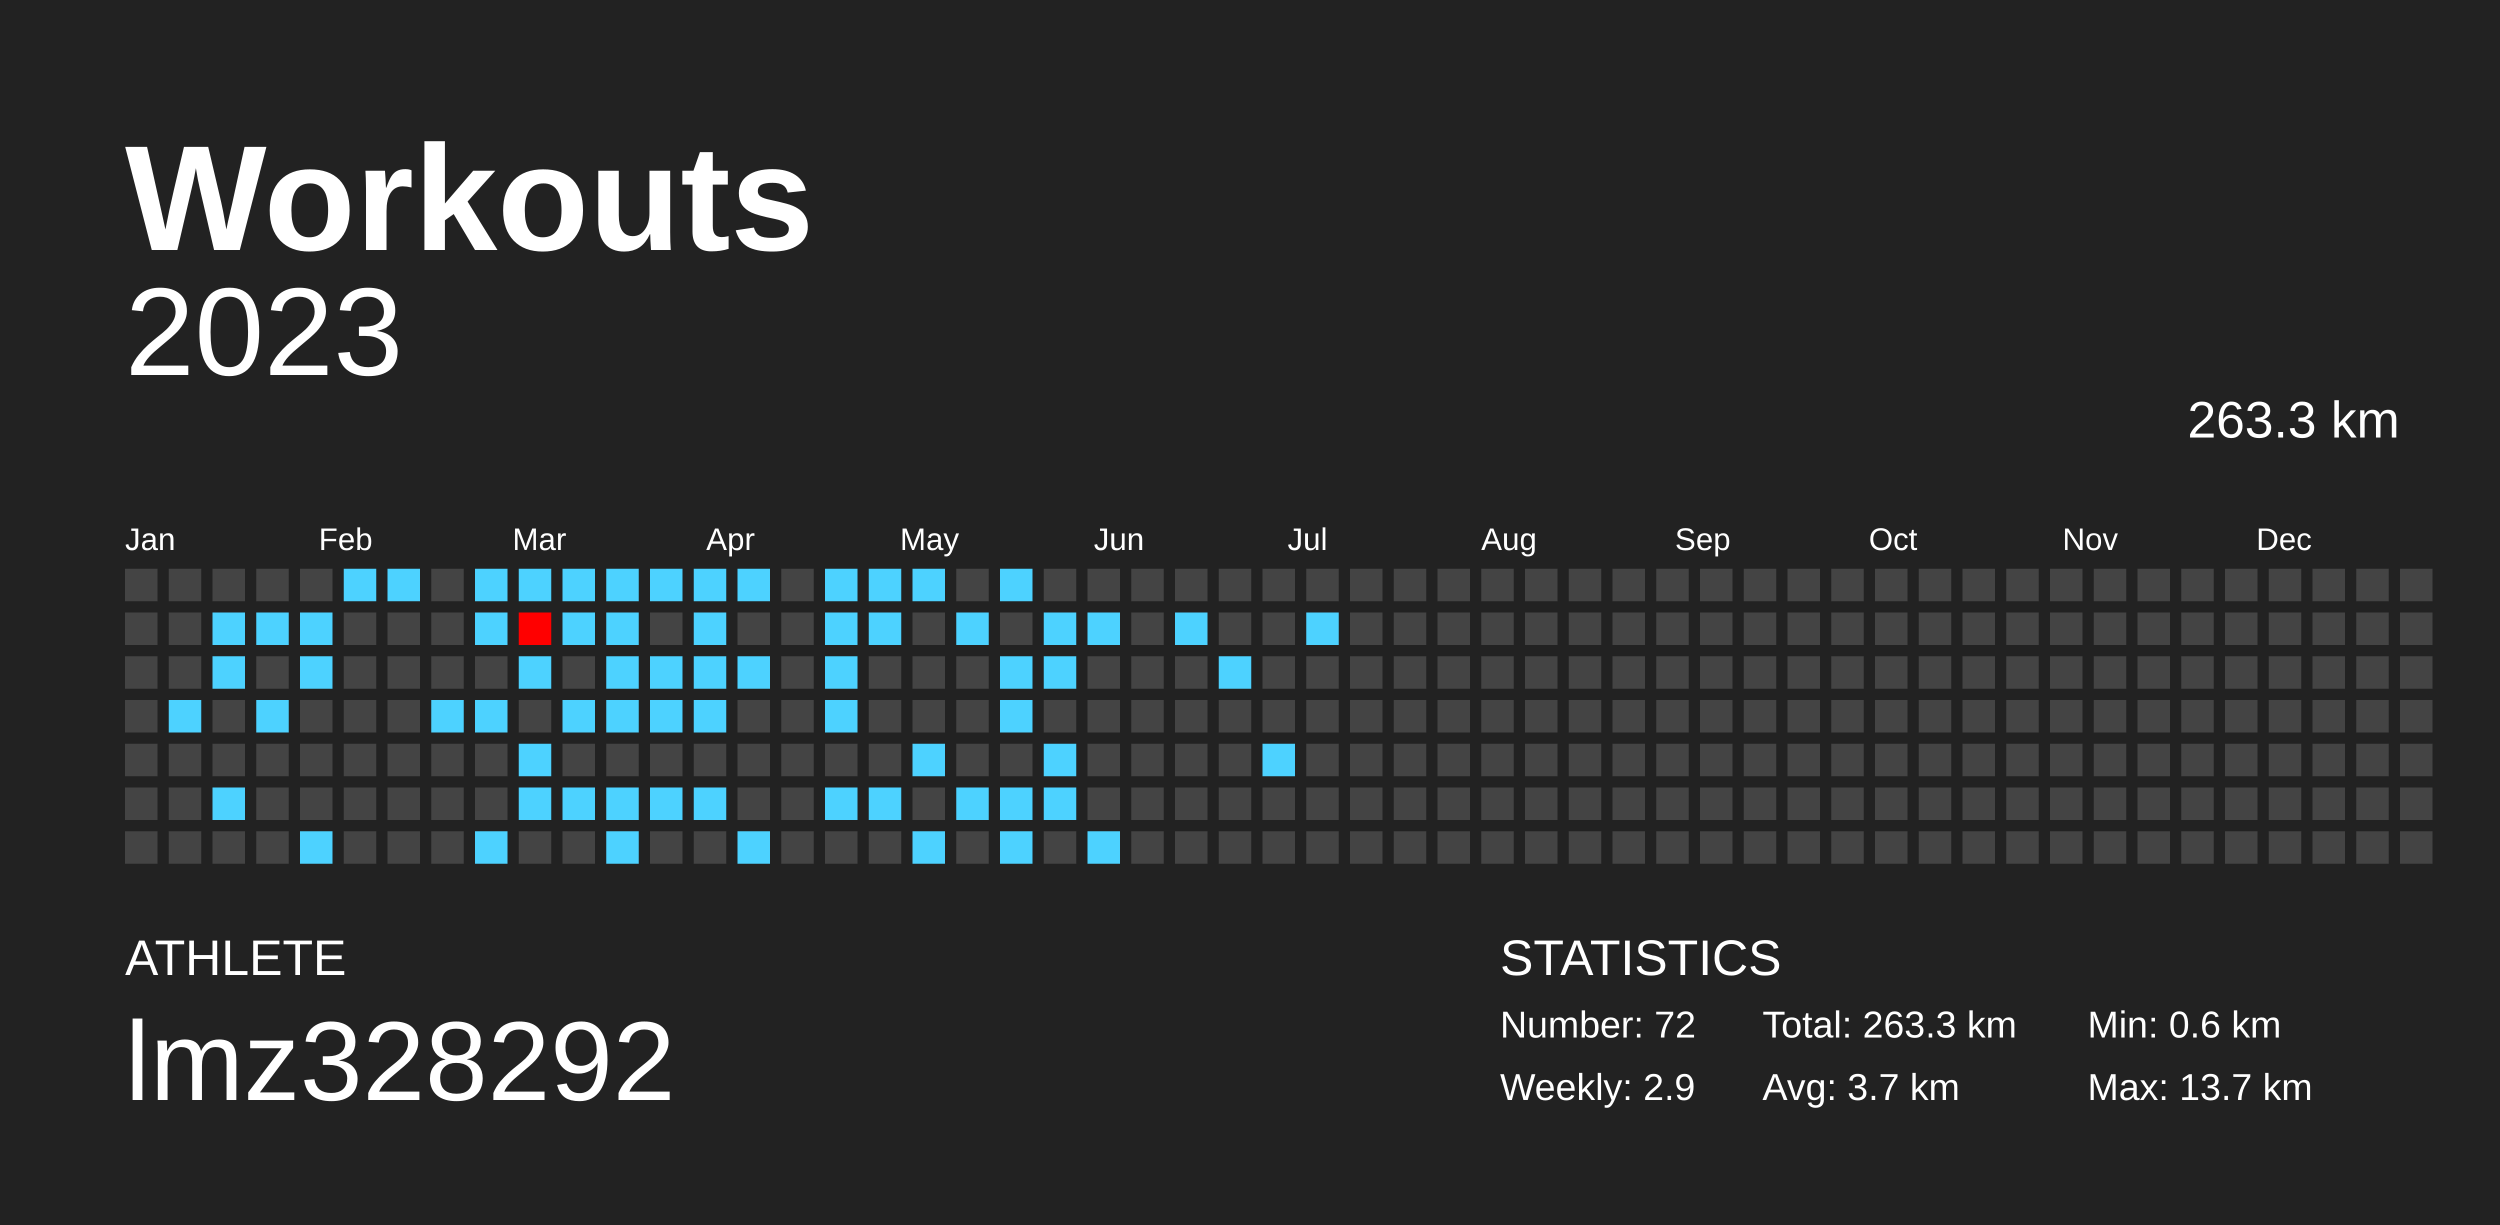
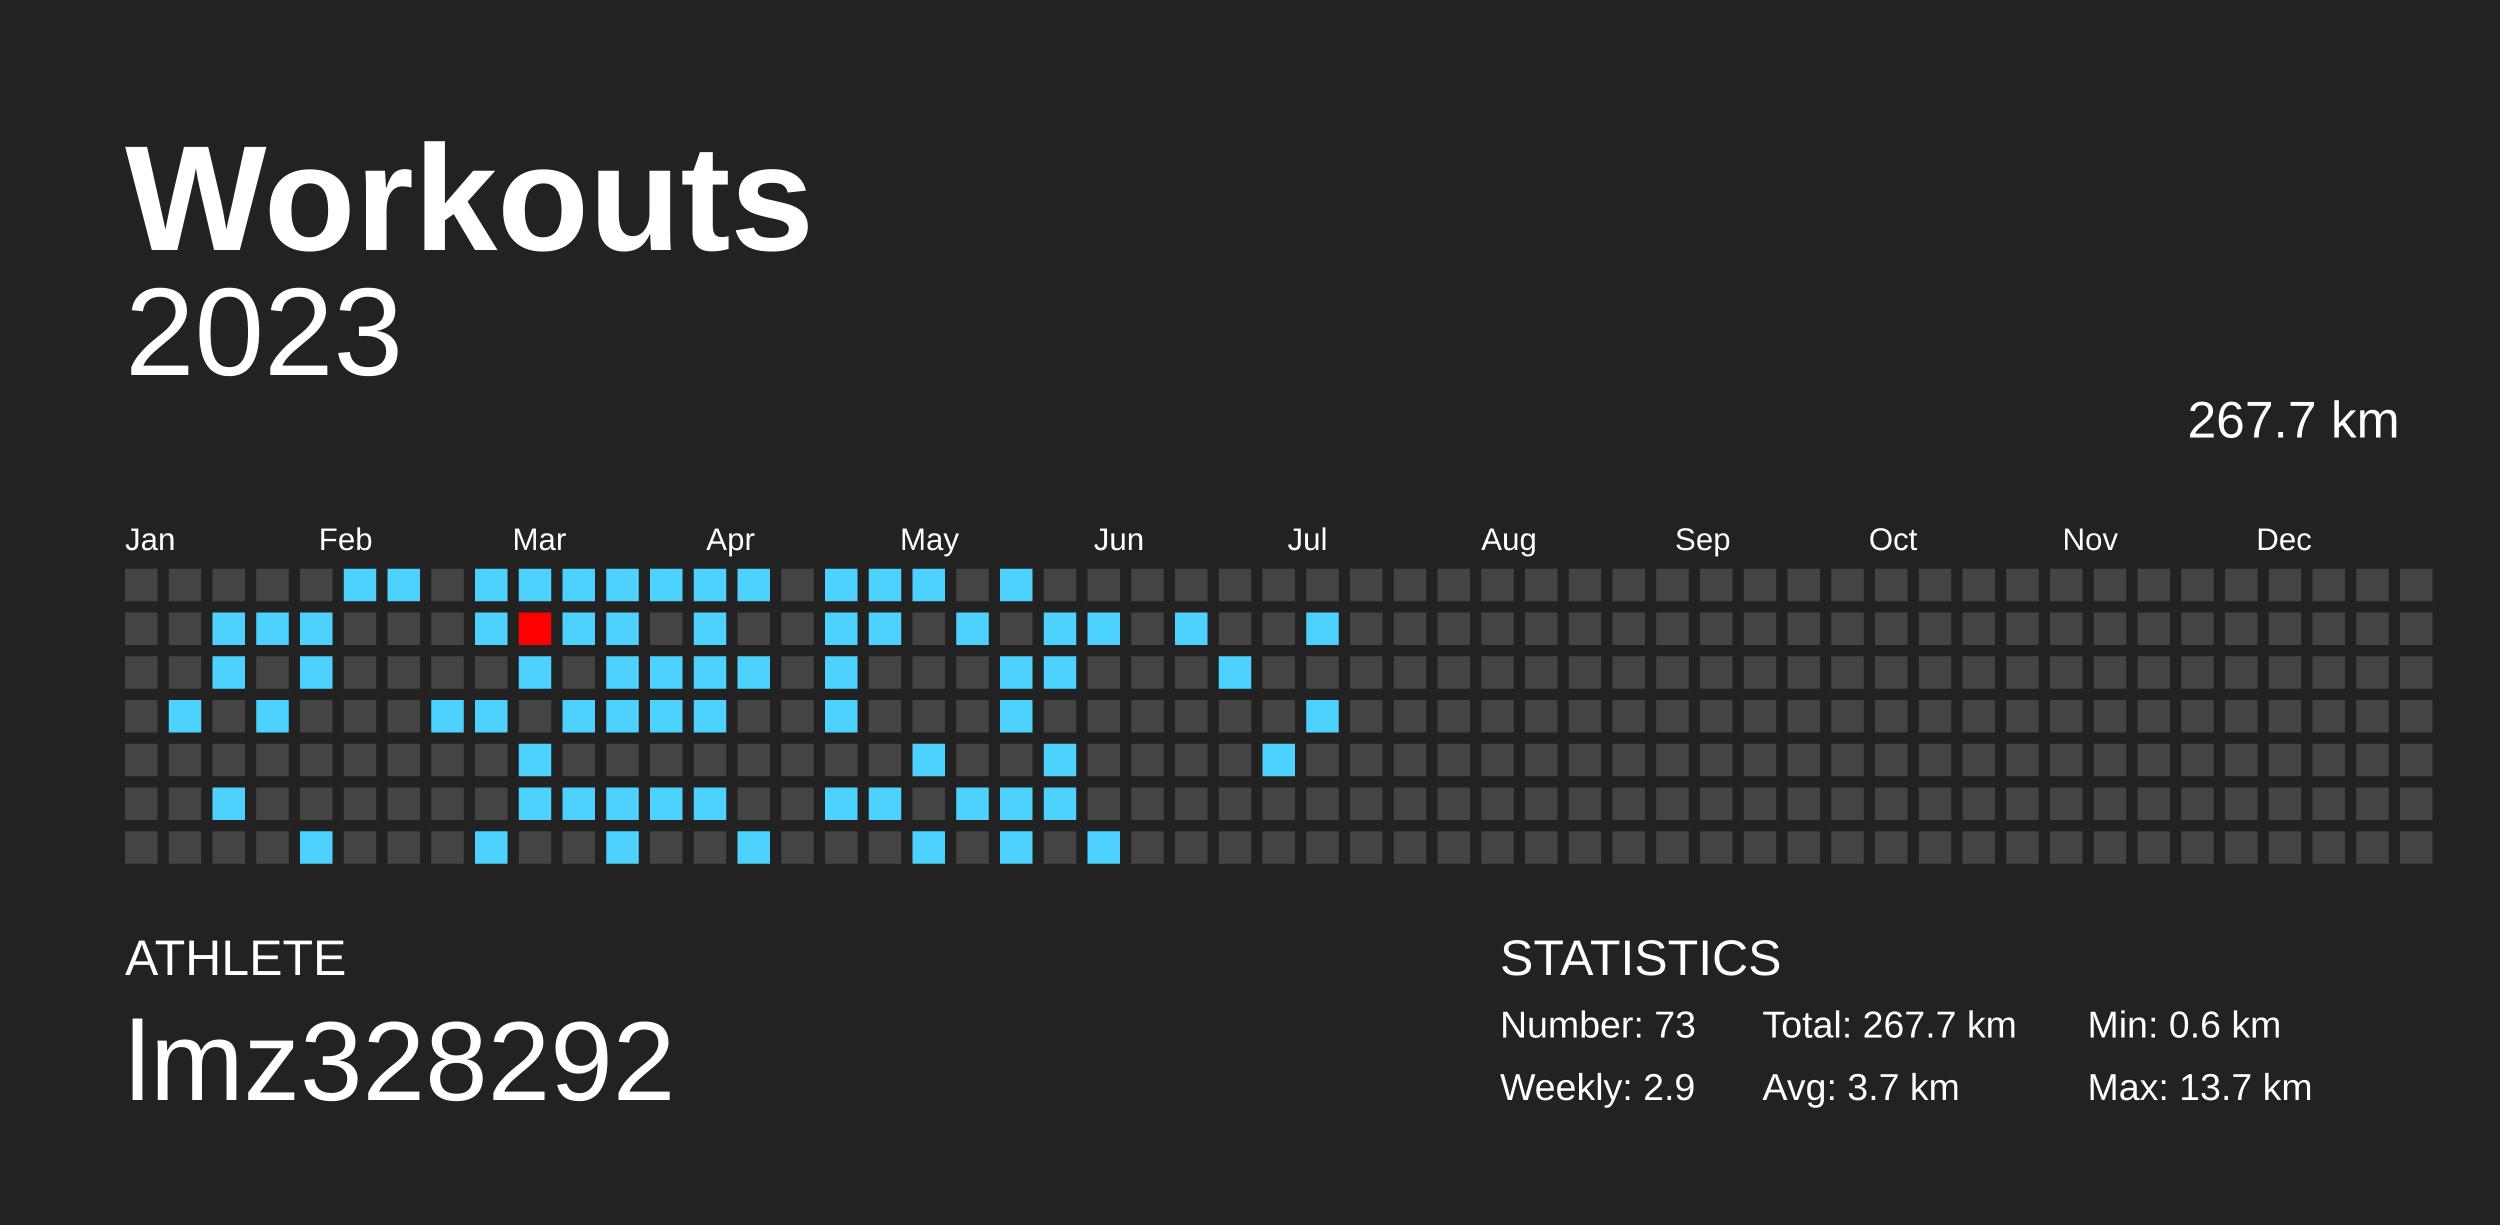
<svg xmlns="http://www.w3.org/2000/svg" baseProfile="full" height="98mm" version="1.1" viewBox="0,0,200,98" width="200mm">
  <defs />
  <rect fill="#222222" height="98" width="200" x="0" y="0" />
  <text fill="#FFFFFF" style="font-size:12px; font-family:Arial; font-weight:bold;" x="10" y="20">Workouts</text>
  <text fill="#FFFFFF" style="font-size:4px; font-family:Arial" x="10" y="78">ATHLETE</text>
  <text fill="#FFFFFF" style="font-size:9px; font-family:Arial" x="10" y="88">lmz328292</text>
  <text fill="#FFFFFF" style="font-size:4px; font-family:Arial" x="120" y="78">STATISTICS</text>
-   <text fill="#FFFFFF" style="font-size:3px; font-family:Arial" x="120" y="83">Number: 72</text>
+   <text fill="#FFFFFF" style="font-size:3px; font-family:Arial" x="120" y="83">Number: 73</text>
  <text fill="#FFFFFF" style="font-size:3px; font-family:Arial" x="120" y="88">Weekly: 2.9</text>
-   <text fill="#FFFFFF" style="font-size:3px; font-family:Arial" x="141" y="83">Total: 263.3 km</text>
+   <text fill="#FFFFFF" style="font-size:3px; font-family:Arial" x="141" y="83">Total: 267.7 km</text>
  <text fill="#FFFFFF" style="font-size:3px; font-family:Arial" x="141" y="88">Avg: 3.7 km</text>
  <text fill="#FFFFFF" style="font-size:3px; font-family:Arial" x="167" y="83">Min: 0.6 km</text>
  <text fill="#FFFFFF" style="font-size:3px; font-family:Arial" x="167" y="88">Max: 13.7 km</text>
  <text alignment-baseline="hanging" fill="#FFFFFF" style="font-size:10.0px; font-family:Arial;" x="10" y="30">2023</text>
-   <text alignment-baseline="hanging" fill="#FFFFFF" style="font-size:4.125px; font-family:Arial;" x="175" y="35">263.3 km</text>
+   <text alignment-baseline="hanging" fill="#FFFFFF" style="font-size:4.125px; font-family:Arial;" x="175" y="35">267.7 km</text>
  <text fill="#FFFFFF" style="font-size:2.5px; font-family:Arial" x="10.0" y="44">Jan</text>
  <text fill="#FFFFFF" style="font-size:2.5px; font-family:Arial" x="25.5" y="44">Feb</text>
  <text fill="#FFFFFF" style="font-size:2.5px; font-family:Arial" x="41.0" y="44">Mar</text>
  <text fill="#FFFFFF" style="font-size:2.5px; font-family:Arial" x="56.5" y="44">Apr</text>
  <text fill="#FFFFFF" style="font-size:2.5px; font-family:Arial" x="72.0" y="44">May</text>
  <text fill="#FFFFFF" style="font-size:2.5px; font-family:Arial" x="87.5" y="44">Jun</text>
  <text fill="#FFFFFF" style="font-size:2.5px; font-family:Arial" x="103.0" y="44">Jul</text>
  <text fill="#FFFFFF" style="font-size:2.5px; font-family:Arial" x="118.5" y="44">Aug</text>
  <text fill="#FFFFFF" style="font-size:2.5px; font-family:Arial" x="134.0" y="44">Sep</text>
  <text fill="#FFFFFF" style="font-size:2.5px; font-family:Arial" x="149.5" y="44">Oct</text>
  <text fill="#FFFFFF" style="font-size:2.5px; font-family:Arial" x="165.0" y="44">Nov</text>
  <text fill="#FFFFFF" style="font-size:2.5px; font-family:Arial" x="180.5" y="44">Dec</text>
  <rect fill="#444444" height="2.6" width="2.6" x="10.0" y="45.5" />
  <rect fill="#444444" height="2.6" width="2.6" x="10.0" y="49.0" />
  <rect fill="#444444" height="2.6" width="2.6" x="10.0" y="52.5" />
  <rect fill="#444444" height="2.6" width="2.6" x="10.0" y="56.0" />
  <rect fill="#444444" height="2.6" width="2.6" x="10.0" y="59.5" />
  <rect fill="#444444" height="2.6" width="2.6" x="10.0" y="63.0" />
  <rect fill="#444444" height="2.6" width="2.6" x="10.0" y="66.5" />
  <rect fill="#444444" height="2.6" width="2.6" x="13.5" y="45.5" />
  <rect fill="#444444" height="2.6" width="2.6" x="13.5" y="49.0" />
  <rect fill="#444444" height="2.6" width="2.6" x="13.5" y="52.5" />
  <rect fill="#4dd2ff" height="2.6" width="2.6" x="13.5" y="56.0" />
  <rect fill="#444444" height="2.6" width="2.6" x="13.5" y="59.5" />
  <rect fill="#444444" height="2.6" width="2.6" x="13.5" y="63.0" />
  <rect fill="#444444" height="2.6" width="2.6" x="13.5" y="66.5" />
  <rect fill="#444444" height="2.6" width="2.6" x="17.0" y="45.5" />
  <rect fill="#4dd2ff" height="2.6" width="2.6" x="17.0" y="49.0" />
  <rect fill="#4dd2ff" height="2.6" width="2.6" x="17.0" y="52.5" />
  <rect fill="#444444" height="2.6" width="2.6" x="17.0" y="56.0" />
  <rect fill="#444444" height="2.6" width="2.6" x="17.0" y="59.5" />
  <rect fill="#4dd2ff" height="2.6" width="2.6" x="17.0" y="63.0" />
  <rect fill="#444444" height="2.6" width="2.6" x="17.0" y="66.5" />
  <rect fill="#444444" height="2.6" width="2.6" x="20.5" y="45.5" />
  <rect fill="#4dd2ff" height="2.6" width="2.6" x="20.5" y="49.0" />
  <rect fill="#444444" height="2.6" width="2.6" x="20.5" y="52.5" />
  <rect fill="#4dd2ff" height="2.6" width="2.6" x="20.5" y="56.0" />
  <rect fill="#444444" height="2.6" width="2.6" x="20.5" y="59.5" />
  <rect fill="#444444" height="2.6" width="2.6" x="20.5" y="63.0" />
  <rect fill="#444444" height="2.6" width="2.6" x="20.5" y="66.5" />
  <rect fill="#444444" height="2.6" width="2.6" x="24.0" y="45.5" />
  <rect fill="#4dd2ff" height="2.6" width="2.6" x="24.0" y="49.0" />
  <rect fill="#4dd2ff" height="2.6" width="2.6" x="24.0" y="52.5" />
  <rect fill="#444444" height="2.6" width="2.6" x="24.0" y="56.0" />
  <rect fill="#444444" height="2.6" width="2.6" x="24.0" y="59.5" />
  <rect fill="#444444" height="2.6" width="2.6" x="24.0" y="63.0" />
  <rect fill="#4dd2ff" height="2.6" width="2.6" x="24.0" y="66.5" />
  <rect fill="#4dd2ff" height="2.6" width="2.6" x="27.5" y="45.5" />
  <rect fill="#444444" height="2.6" width="2.6" x="27.5" y="49.0" />
  <rect fill="#444444" height="2.6" width="2.6" x="27.5" y="52.5" />
  <rect fill="#444444" height="2.6" width="2.6" x="27.5" y="56.0" />
  <rect fill="#444444" height="2.6" width="2.6" x="27.5" y="59.5" />
  <rect fill="#444444" height="2.6" width="2.6" x="27.5" y="63.0" />
  <rect fill="#444444" height="2.6" width="2.6" x="27.5" y="66.5" />
  <rect fill="#4dd2ff" height="2.6" width="2.6" x="31.0" y="45.5" />
  <rect fill="#444444" height="2.6" width="2.6" x="31.0" y="49.0" />
  <rect fill="#444444" height="2.6" width="2.6" x="31.0" y="52.5" />
  <rect fill="#444444" height="2.6" width="2.6" x="31.0" y="56.0" />
  <rect fill="#444444" height="2.6" width="2.6" x="31.0" y="59.5" />
  <rect fill="#444444" height="2.6" width="2.6" x="31.0" y="63.0" />
  <rect fill="#444444" height="2.6" width="2.6" x="31.0" y="66.5" />
  <rect fill="#444444" height="2.6" width="2.6" x="34.5" y="45.5" />
  <rect fill="#444444" height="2.6" width="2.6" x="34.5" y="49.0" />
  <rect fill="#444444" height="2.6" width="2.6" x="34.5" y="52.5" />
  <rect fill="#4dd2ff" height="2.6" width="2.6" x="34.5" y="56.0" />
  <rect fill="#444444" height="2.6" width="2.6" x="34.5" y="59.5" />
  <rect fill="#444444" height="2.6" width="2.6" x="34.5" y="63.0" />
  <rect fill="#444444" height="2.6" width="2.6" x="34.5" y="66.5" />
  <rect fill="#4dd2ff" height="2.6" width="2.6" x="38.0" y="45.5" />
  <rect fill="#4dd2ff" height="2.6" width="2.6" x="38.0" y="49.0" />
  <rect fill="#444444" height="2.6" width="2.6" x="38.0" y="52.5" />
  <rect fill="#4dd2ff" height="2.6" width="2.6" x="38.0" y="56.0" />
  <rect fill="#444444" height="2.6" width="2.6" x="38.0" y="59.5" />
  <rect fill="#444444" height="2.6" width="2.6" x="38.0" y="63.0" />
  <rect fill="#4dd2ff" height="2.6" width="2.6" x="38.0" y="66.5" />
  <rect fill="#4dd2ff" height="2.6" width="2.6" x="41.5" y="45.5" />
  <rect fill="#ff0000" height="2.6" width="2.6" x="41.5" y="49.0" />
  <rect fill="#4dd2ff" height="2.6" width="2.6" x="41.5" y="52.5" />
  <rect fill="#444444" height="2.6" width="2.6" x="41.5" y="56.0" />
  <rect fill="#4dd2ff" height="2.6" width="2.6" x="41.5" y="59.5" />
  <rect fill="#4dd2ff" height="2.6" width="2.6" x="41.5" y="63.0" />
  <rect fill="#444444" height="2.6" width="2.6" x="41.5" y="66.5" />
  <rect fill="#4dd2ff" height="2.6" width="2.6" x="45.0" y="45.5" />
  <rect fill="#4dd2ff" height="2.6" width="2.6" x="45.0" y="49.0" />
  <rect fill="#444444" height="2.6" width="2.6" x="45.0" y="52.5" />
  <rect fill="#4dd2ff" height="2.6" width="2.6" x="45.0" y="56.0" />
  <rect fill="#444444" height="2.6" width="2.6" x="45.0" y="59.5" />
  <rect fill="#4dd2ff" height="2.6" width="2.6" x="45.0" y="63.0" />
  <rect fill="#444444" height="2.6" width="2.6" x="45.0" y="66.5" />
  <rect fill="#4dd2ff" height="2.6" width="2.6" x="48.5" y="45.5" />
  <rect fill="#4dd2ff" height="2.6" width="2.6" x="48.5" y="49.0" />
  <rect fill="#4dd2ff" height="2.6" width="2.6" x="48.5" y="52.5" />
  <rect fill="#4dd2ff" height="2.6" width="2.6" x="48.5" y="56.0" />
  <rect fill="#444444" height="2.6" width="2.6" x="48.5" y="59.5" />
  <rect fill="#4dd2ff" height="2.6" width="2.6" x="48.5" y="63.0" />
  <rect fill="#4dd2ff" height="2.6" width="2.6" x="48.5" y="66.5" />
  <rect fill="#4dd2ff" height="2.6" width="2.6" x="52.0" y="45.5" />
  <rect fill="#444444" height="2.6" width="2.6" x="52.0" y="49.0" />
  <rect fill="#4dd2ff" height="2.6" width="2.6" x="52.0" y="52.5" />
  <rect fill="#4dd2ff" height="2.6" width="2.6" x="52.0" y="56.0" />
  <rect fill="#444444" height="2.6" width="2.6" x="52.0" y="59.5" />
  <rect fill="#4dd2ff" height="2.6" width="2.6" x="52.0" y="63.0" />
  <rect fill="#444444" height="2.6" width="2.6" x="52.0" y="66.5" />
  <rect fill="#4dd2ff" height="2.6" width="2.6" x="55.5" y="45.5" />
  <rect fill="#4dd2ff" height="2.6" width="2.6" x="55.5" y="49.0" />
  <rect fill="#4dd2ff" height="2.6" width="2.6" x="55.5" y="52.5" />
  <rect fill="#4dd2ff" height="2.6" width="2.6" x="55.5" y="56.0" />
  <rect fill="#444444" height="2.6" width="2.6" x="55.5" y="59.5" />
  <rect fill="#4dd2ff" height="2.6" width="2.6" x="55.5" y="63.0" />
  <rect fill="#444444" height="2.6" width="2.6" x="55.5" y="66.5" />
  <rect fill="#4dd2ff" height="2.6" width="2.6" x="59.0" y="45.5" />
  <rect fill="#444444" height="2.6" width="2.6" x="59.0" y="49.0" />
  <rect fill="#4dd2ff" height="2.6" width="2.6" x="59.0" y="52.5" />
  <rect fill="#444444" height="2.6" width="2.6" x="59.0" y="56.0" />
  <rect fill="#444444" height="2.6" width="2.6" x="59.0" y="59.5" />
  <rect fill="#444444" height="2.6" width="2.6" x="59.0" y="63.0" />
  <rect fill="#4dd2ff" height="2.6" width="2.6" x="59.0" y="66.5" />
  <rect fill="#444444" height="2.6" width="2.6" x="62.5" y="45.5" />
  <rect fill="#444444" height="2.6" width="2.6" x="62.5" y="49.0" />
  <rect fill="#444444" height="2.6" width="2.6" x="62.5" y="52.5" />
  <rect fill="#444444" height="2.6" width="2.6" x="62.5" y="56.0" />
  <rect fill="#444444" height="2.6" width="2.6" x="62.5" y="59.5" />
  <rect fill="#444444" height="2.6" width="2.6" x="62.5" y="63.0" />
  <rect fill="#444444" height="2.6" width="2.6" x="62.5" y="66.5" />
  <rect fill="#4dd2ff" height="2.6" width="2.6" x="66.0" y="45.5" />
  <rect fill="#4dd2ff" height="2.6" width="2.6" x="66.0" y="49.0" />
  <rect fill="#4dd2ff" height="2.6" width="2.6" x="66.0" y="52.5" />
  <rect fill="#4dd2ff" height="2.6" width="2.6" x="66.0" y="56.0" />
  <rect fill="#444444" height="2.6" width="2.6" x="66.0" y="59.5" />
  <rect fill="#4dd2ff" height="2.6" width="2.6" x="66.0" y="63.0" />
  <rect fill="#444444" height="2.6" width="2.6" x="66.0" y="66.5" />
  <rect fill="#4dd2ff" height="2.6" width="2.6" x="69.5" y="45.5" />
  <rect fill="#4dd2ff" height="2.6" width="2.6" x="69.5" y="49.0" />
  <rect fill="#444444" height="2.6" width="2.6" x="69.5" y="52.5" />
  <rect fill="#444444" height="2.6" width="2.6" x="69.5" y="56.0" />
  <rect fill="#444444" height="2.6" width="2.6" x="69.5" y="59.5" />
  <rect fill="#4dd2ff" height="2.6" width="2.6" x="69.5" y="63.0" />
  <rect fill="#444444" height="2.6" width="2.6" x="69.5" y="66.5" />
  <rect fill="#4dd2ff" height="2.6" width="2.6" x="73.0" y="45.5" />
  <rect fill="#444444" height="2.6" width="2.6" x="73.0" y="49.0" />
  <rect fill="#444444" height="2.6" width="2.6" x="73.0" y="52.5" />
  <rect fill="#444444" height="2.6" width="2.6" x="73.0" y="56.0" />
  <rect fill="#4dd2ff" height="2.6" width="2.6" x="73.0" y="59.5" />
  <rect fill="#444444" height="2.6" width="2.6" x="73.0" y="63.0" />
  <rect fill="#4dd2ff" height="2.6" width="2.6" x="73.0" y="66.5" />
  <rect fill="#444444" height="2.6" width="2.6" x="76.5" y="45.5" />
  <rect fill="#4dd2ff" height="2.6" width="2.6" x="76.5" y="49.0" />
  <rect fill="#444444" height="2.6" width="2.6" x="76.5" y="52.5" />
  <rect fill="#444444" height="2.6" width="2.6" x="76.5" y="56.0" />
  <rect fill="#444444" height="2.6" width="2.6" x="76.5" y="59.5" />
  <rect fill="#4dd2ff" height="2.6" width="2.6" x="76.5" y="63.0" />
  <rect fill="#444444" height="2.6" width="2.6" x="76.5" y="66.5" />
  <rect fill="#4dd2ff" height="2.6" width="2.6" x="80.0" y="45.5" />
  <rect fill="#444444" height="2.6" width="2.6" x="80.0" y="49.0" />
  <rect fill="#4dd2ff" height="2.6" width="2.6" x="80.0" y="52.5" />
  <rect fill="#4dd2ff" height="2.6" width="2.6" x="80.0" y="56.0" />
  <rect fill="#444444" height="2.6" width="2.6" x="80.0" y="59.5" />
  <rect fill="#4dd2ff" height="2.6" width="2.6" x="80.0" y="63.0" />
  <rect fill="#4dd2ff" height="2.6" width="2.6" x="80.0" y="66.5" />
  <rect fill="#444444" height="2.6" width="2.6" x="83.5" y="45.5" />
  <rect fill="#4dd2ff" height="2.6" width="2.6" x="83.5" y="49.0" />
  <rect fill="#4dd2ff" height="2.6" width="2.6" x="83.5" y="52.5" />
  <rect fill="#444444" height="2.6" width="2.6" x="83.5" y="56.0" />
  <rect fill="#4dd2ff" height="2.6" width="2.6" x="83.5" y="59.5" />
  <rect fill="#4dd2ff" height="2.6" width="2.6" x="83.5" y="63.0" />
  <rect fill="#444444" height="2.6" width="2.6" x="83.5" y="66.5" />
  <rect fill="#444444" height="2.6" width="2.6" x="87.0" y="45.5" />
  <rect fill="#4dd2ff" height="2.6" width="2.6" x="87.0" y="49.0" />
  <rect fill="#444444" height="2.6" width="2.6" x="87.0" y="52.5" />
  <rect fill="#444444" height="2.6" width="2.6" x="87.0" y="56.0" />
  <rect fill="#444444" height="2.6" width="2.6" x="87.0" y="59.5" />
  <rect fill="#444444" height="2.6" width="2.6" x="87.0" y="63.0" />
  <rect fill="#4dd2ff" height="2.6" width="2.6" x="87.0" y="66.5" />
  <rect fill="#444444" height="2.6" width="2.6" x="90.5" y="45.5" />
  <rect fill="#444444" height="2.6" width="2.6" x="90.5" y="49.0" />
  <rect fill="#444444" height="2.6" width="2.6" x="90.5" y="52.5" />
  <rect fill="#444444" height="2.6" width="2.6" x="90.5" y="56.0" />
  <rect fill="#444444" height="2.6" width="2.6" x="90.5" y="59.5" />
  <rect fill="#444444" height="2.6" width="2.6" x="90.5" y="63.0" />
  <rect fill="#444444" height="2.6" width="2.6" x="90.5" y="66.5" />
  <rect fill="#444444" height="2.6" width="2.6" x="94.0" y="45.5" />
  <rect fill="#4dd2ff" height="2.6" width="2.6" x="94.0" y="49.0" />
  <rect fill="#444444" height="2.6" width="2.6" x="94.0" y="52.5" />
  <rect fill="#444444" height="2.6" width="2.6" x="94.0" y="56.0" />
  <rect fill="#444444" height="2.6" width="2.6" x="94.0" y="59.5" />
  <rect fill="#444444" height="2.6" width="2.6" x="94.0" y="63.0" />
  <rect fill="#444444" height="2.6" width="2.6" x="94.0" y="66.5" />
  <rect fill="#444444" height="2.6" width="2.6" x="97.5" y="45.5" />
  <rect fill="#444444" height="2.6" width="2.6" x="97.5" y="49.0" />
  <rect fill="#4dd2ff" height="2.6" width="2.6" x="97.5" y="52.5" />
  <rect fill="#444444" height="2.6" width="2.6" x="97.5" y="56.0" />
  <rect fill="#444444" height="2.6" width="2.6" x="97.5" y="59.5" />
  <rect fill="#444444" height="2.6" width="2.6" x="97.5" y="63.0" />
  <rect fill="#444444" height="2.6" width="2.6" x="97.5" y="66.5" />
  <rect fill="#444444" height="2.6" width="2.6" x="101.0" y="45.5" />
  <rect fill="#444444" height="2.6" width="2.6" x="101.0" y="49.0" />
  <rect fill="#444444" height="2.6" width="2.6" x="101.0" y="52.5" />
  <rect fill="#444444" height="2.6" width="2.6" x="101.0" y="56.0" />
  <rect fill="#4dd2ff" height="2.6" width="2.6" x="101.0" y="59.5" />
  <rect fill="#444444" height="2.6" width="2.6" x="101.0" y="63.0" />
  <rect fill="#444444" height="2.6" width="2.6" x="101.0" y="66.5" />
  <rect fill="#444444" height="2.6" width="2.6" x="104.5" y="45.5" />
  <rect fill="#4dd2ff" height="2.6" width="2.6" x="104.5" y="49.0" />
  <rect fill="#444444" height="2.6" width="2.6" x="104.5" y="52.5" />
-   <rect fill="#444444" height="2.6" width="2.6" x="104.5" y="56.0" />
+   <rect fill="#4dd2ff" height="2.6" width="2.6" x="104.5" y="56.0" />
  <rect fill="#444444" height="2.6" width="2.6" x="104.5" y="59.5" />
  <rect fill="#444444" height="2.6" width="2.6" x="104.5" y="63.0" />
  <rect fill="#444444" height="2.6" width="2.6" x="104.5" y="66.5" />
  <rect fill="#444444" height="2.6" width="2.6" x="108.0" y="45.5" />
  <rect fill="#444444" height="2.6" width="2.6" x="108.0" y="49.0" />
  <rect fill="#444444" height="2.6" width="2.6" x="108.0" y="52.5" />
  <rect fill="#444444" height="2.6" width="2.6" x="108.0" y="56.0" />
  <rect fill="#444444" height="2.6" width="2.6" x="108.0" y="59.5" />
  <rect fill="#444444" height="2.6" width="2.6" x="108.0" y="63.0" />
  <rect fill="#444444" height="2.6" width="2.6" x="108.0" y="66.5" />
  <rect fill="#444444" height="2.6" width="2.6" x="111.5" y="45.5" />
  <rect fill="#444444" height="2.6" width="2.6" x="111.5" y="49.0" />
  <rect fill="#444444" height="2.6" width="2.6" x="111.5" y="52.5" />
  <rect fill="#444444" height="2.6" width="2.6" x="111.5" y="56.0" />
  <rect fill="#444444" height="2.6" width="2.6" x="111.5" y="59.5" />
  <rect fill="#444444" height="2.6" width="2.6" x="111.5" y="63.0" />
  <rect fill="#444444" height="2.6" width="2.6" x="111.5" y="66.5" />
  <rect fill="#444444" height="2.6" width="2.6" x="115.0" y="45.5" />
  <rect fill="#444444" height="2.6" width="2.6" x="115.0" y="49.0" />
  <rect fill="#444444" height="2.6" width="2.6" x="115.0" y="52.5" />
  <rect fill="#444444" height="2.6" width="2.6" x="115.0" y="56.0" />
  <rect fill="#444444" height="2.6" width="2.6" x="115.0" y="59.5" />
  <rect fill="#444444" height="2.6" width="2.6" x="115.0" y="63.0" />
  <rect fill="#444444" height="2.6" width="2.6" x="115.0" y="66.5" />
  <rect fill="#444444" height="2.6" width="2.6" x="118.5" y="45.5" />
  <rect fill="#444444" height="2.6" width="2.6" x="118.5" y="49.0" />
  <rect fill="#444444" height="2.6" width="2.6" x="118.5" y="52.5" />
  <rect fill="#444444" height="2.6" width="2.6" x="118.5" y="56.0" />
  <rect fill="#444444" height="2.6" width="2.6" x="118.5" y="59.5" />
  <rect fill="#444444" height="2.6" width="2.6" x="118.5" y="63.0" />
  <rect fill="#444444" height="2.6" width="2.6" x="118.5" y="66.5" />
  <rect fill="#444444" height="2.6" width="2.6" x="122.0" y="45.5" />
  <rect fill="#444444" height="2.6" width="2.6" x="122.0" y="49.0" />
  <rect fill="#444444" height="2.6" width="2.6" x="122.0" y="52.5" />
  <rect fill="#444444" height="2.6" width="2.6" x="122.0" y="56.0" />
  <rect fill="#444444" height="2.6" width="2.6" x="122.0" y="59.5" />
  <rect fill="#444444" height="2.6" width="2.6" x="122.0" y="63.0" />
  <rect fill="#444444" height="2.6" width="2.6" x="122.0" y="66.5" />
  <rect fill="#444444" height="2.6" width="2.6" x="125.5" y="45.5" />
  <rect fill="#444444" height="2.6" width="2.6" x="125.5" y="49.0" />
  <rect fill="#444444" height="2.6" width="2.6" x="125.5" y="52.5" />
  <rect fill="#444444" height="2.6" width="2.6" x="125.5" y="56.0" />
  <rect fill="#444444" height="2.6" width="2.6" x="125.5" y="59.5" />
  <rect fill="#444444" height="2.6" width="2.6" x="125.5" y="63.0" />
  <rect fill="#444444" height="2.6" width="2.6" x="125.5" y="66.5" />
  <rect fill="#444444" height="2.6" width="2.6" x="129.0" y="45.5" />
  <rect fill="#444444" height="2.6" width="2.6" x="129.0" y="49.0" />
  <rect fill="#444444" height="2.6" width="2.6" x="129.0" y="52.5" />
  <rect fill="#444444" height="2.6" width="2.6" x="129.0" y="56.0" />
  <rect fill="#444444" height="2.6" width="2.6" x="129.0" y="59.5" />
  <rect fill="#444444" height="2.6" width="2.6" x="129.0" y="63.0" />
  <rect fill="#444444" height="2.6" width="2.6" x="129.0" y="66.5" />
  <rect fill="#444444" height="2.6" width="2.6" x="132.5" y="45.5" />
  <rect fill="#444444" height="2.6" width="2.6" x="132.5" y="49.0" />
  <rect fill="#444444" height="2.6" width="2.6" x="132.5" y="52.5" />
  <rect fill="#444444" height="2.6" width="2.6" x="132.5" y="56.0" />
  <rect fill="#444444" height="2.6" width="2.6" x="132.5" y="59.5" />
  <rect fill="#444444" height="2.6" width="2.6" x="132.5" y="63.0" />
  <rect fill="#444444" height="2.6" width="2.6" x="132.5" y="66.5" />
  <rect fill="#444444" height="2.6" width="2.6" x="136.0" y="45.5" />
  <rect fill="#444444" height="2.6" width="2.6" x="136.0" y="49.0" />
  <rect fill="#444444" height="2.6" width="2.6" x="136.0" y="52.5" />
  <rect fill="#444444" height="2.6" width="2.6" x="136.0" y="56.0" />
  <rect fill="#444444" height="2.6" width="2.6" x="136.0" y="59.5" />
  <rect fill="#444444" height="2.6" width="2.6" x="136.0" y="63.0" />
  <rect fill="#444444" height="2.6" width="2.6" x="136.0" y="66.5" />
  <rect fill="#444444" height="2.6" width="2.6" x="139.5" y="45.5" />
  <rect fill="#444444" height="2.6" width="2.6" x="139.5" y="49.0" />
  <rect fill="#444444" height="2.6" width="2.6" x="139.5" y="52.5" />
  <rect fill="#444444" height="2.6" width="2.6" x="139.5" y="56.0" />
  <rect fill="#444444" height="2.6" width="2.6" x="139.5" y="59.5" />
  <rect fill="#444444" height="2.6" width="2.6" x="139.5" y="63.0" />
  <rect fill="#444444" height="2.6" width="2.6" x="139.5" y="66.5" />
  <rect fill="#444444" height="2.6" width="2.6" x="143.0" y="45.5" />
  <rect fill="#444444" height="2.6" width="2.6" x="143.0" y="49.0" />
  <rect fill="#444444" height="2.6" width="2.6" x="143.0" y="52.5" />
  <rect fill="#444444" height="2.6" width="2.6" x="143.0" y="56.0" />
  <rect fill="#444444" height="2.6" width="2.6" x="143.0" y="59.5" />
  <rect fill="#444444" height="2.6" width="2.6" x="143.0" y="63.0" />
  <rect fill="#444444" height="2.6" width="2.6" x="143.0" y="66.5" />
  <rect fill="#444444" height="2.6" width="2.6" x="146.5" y="45.5" />
  <rect fill="#444444" height="2.6" width="2.6" x="146.5" y="49.0" />
  <rect fill="#444444" height="2.6" width="2.6" x="146.5" y="52.5" />
  <rect fill="#444444" height="2.6" width="2.6" x="146.5" y="56.0" />
  <rect fill="#444444" height="2.6" width="2.6" x="146.5" y="59.5" />
  <rect fill="#444444" height="2.6" width="2.6" x="146.5" y="63.0" />
  <rect fill="#444444" height="2.6" width="2.6" x="146.5" y="66.5" />
  <rect fill="#444444" height="2.6" width="2.6" x="150.0" y="45.5" />
  <rect fill="#444444" height="2.6" width="2.6" x="150.0" y="49.0" />
  <rect fill="#444444" height="2.6" width="2.6" x="150.0" y="52.5" />
  <rect fill="#444444" height="2.6" width="2.6" x="150.0" y="56.0" />
  <rect fill="#444444" height="2.6" width="2.6" x="150.0" y="59.5" />
  <rect fill="#444444" height="2.6" width="2.6" x="150.0" y="63.0" />
  <rect fill="#444444" height="2.6" width="2.6" x="150.0" y="66.5" />
  <rect fill="#444444" height="2.6" width="2.6" x="153.5" y="45.5" />
  <rect fill="#444444" height="2.6" width="2.6" x="153.5" y="49.0" />
  <rect fill="#444444" height="2.6" width="2.6" x="153.5" y="52.5" />
  <rect fill="#444444" height="2.6" width="2.6" x="153.5" y="56.0" />
  <rect fill="#444444" height="2.6" width="2.6" x="153.5" y="59.5" />
  <rect fill="#444444" height="2.6" width="2.6" x="153.5" y="63.0" />
  <rect fill="#444444" height="2.6" width="2.6" x="153.5" y="66.5" />
  <rect fill="#444444" height="2.6" width="2.6" x="157.0" y="45.5" />
  <rect fill="#444444" height="2.6" width="2.6" x="157.0" y="49.0" />
  <rect fill="#444444" height="2.6" width="2.6" x="157.0" y="52.5" />
  <rect fill="#444444" height="2.6" width="2.6" x="157.0" y="56.0" />
  <rect fill="#444444" height="2.6" width="2.6" x="157.0" y="59.5" />
  <rect fill="#444444" height="2.6" width="2.6" x="157.0" y="63.0" />
  <rect fill="#444444" height="2.6" width="2.6" x="157.0" y="66.5" />
  <rect fill="#444444" height="2.6" width="2.6" x="160.5" y="45.5" />
  <rect fill="#444444" height="2.6" width="2.6" x="160.5" y="49.0" />
  <rect fill="#444444" height="2.6" width="2.6" x="160.5" y="52.5" />
  <rect fill="#444444" height="2.6" width="2.6" x="160.5" y="56.0" />
  <rect fill="#444444" height="2.6" width="2.6" x="160.5" y="59.5" />
  <rect fill="#444444" height="2.6" width="2.6" x="160.5" y="63.0" />
  <rect fill="#444444" height="2.6" width="2.6" x="160.5" y="66.5" />
  <rect fill="#444444" height="2.6" width="2.6" x="164.0" y="45.5" />
  <rect fill="#444444" height="2.6" width="2.6" x="164.0" y="49.0" />
  <rect fill="#444444" height="2.6" width="2.6" x="164.0" y="52.5" />
  <rect fill="#444444" height="2.6" width="2.6" x="164.0" y="56.0" />
  <rect fill="#444444" height="2.6" width="2.6" x="164.0" y="59.5" />
  <rect fill="#444444" height="2.6" width="2.6" x="164.0" y="63.0" />
  <rect fill="#444444" height="2.6" width="2.6" x="164.0" y="66.5" />
  <rect fill="#444444" height="2.6" width="2.6" x="167.5" y="45.5" />
  <rect fill="#444444" height="2.6" width="2.6" x="167.5" y="49.0" />
  <rect fill="#444444" height="2.6" width="2.6" x="167.5" y="52.5" />
  <rect fill="#444444" height="2.6" width="2.6" x="167.5" y="56.0" />
  <rect fill="#444444" height="2.6" width="2.6" x="167.5" y="59.5" />
  <rect fill="#444444" height="2.6" width="2.6" x="167.5" y="63.0" />
  <rect fill="#444444" height="2.6" width="2.6" x="167.5" y="66.5" />
  <rect fill="#444444" height="2.6" width="2.6" x="171.0" y="45.5" />
  <rect fill="#444444" height="2.6" width="2.6" x="171.0" y="49.0" />
  <rect fill="#444444" height="2.6" width="2.6" x="171.0" y="52.5" />
  <rect fill="#444444" height="2.6" width="2.6" x="171.0" y="56.0" />
  <rect fill="#444444" height="2.6" width="2.6" x="171.0" y="59.5" />
  <rect fill="#444444" height="2.6" width="2.6" x="171.0" y="63.0" />
  <rect fill="#444444" height="2.6" width="2.6" x="171.0" y="66.5" />
  <rect fill="#444444" height="2.6" width="2.6" x="174.5" y="45.5" />
  <rect fill="#444444" height="2.6" width="2.6" x="174.5" y="49.0" />
  <rect fill="#444444" height="2.6" width="2.6" x="174.5" y="52.5" />
  <rect fill="#444444" height="2.6" width="2.6" x="174.5" y="56.0" />
  <rect fill="#444444" height="2.6" width="2.6" x="174.5" y="59.5" />
  <rect fill="#444444" height="2.6" width="2.6" x="174.5" y="63.0" />
  <rect fill="#444444" height="2.6" width="2.6" x="174.5" y="66.5" />
  <rect fill="#444444" height="2.6" width="2.6" x="178.0" y="45.5" />
  <rect fill="#444444" height="2.6" width="2.6" x="178.0" y="49.0" />
  <rect fill="#444444" height="2.6" width="2.6" x="178.0" y="52.5" />
  <rect fill="#444444" height="2.6" width="2.6" x="178.0" y="56.0" />
  <rect fill="#444444" height="2.6" width="2.6" x="178.0" y="59.5" />
  <rect fill="#444444" height="2.6" width="2.6" x="178.0" y="63.0" />
  <rect fill="#444444" height="2.6" width="2.6" x="178.0" y="66.5" />
  <rect fill="#444444" height="2.6" width="2.6" x="181.5" y="45.5" />
  <rect fill="#444444" height="2.6" width="2.6" x="181.5" y="49.0" />
  <rect fill="#444444" height="2.6" width="2.6" x="181.5" y="52.5" />
  <rect fill="#444444" height="2.6" width="2.6" x="181.5" y="56.0" />
  <rect fill="#444444" height="2.6" width="2.6" x="181.5" y="59.5" />
  <rect fill="#444444" height="2.6" width="2.6" x="181.5" y="63.0" />
  <rect fill="#444444" height="2.6" width="2.6" x="181.5" y="66.5" />
  <rect fill="#444444" height="2.6" width="2.6" x="185.0" y="45.5" />
  <rect fill="#444444" height="2.6" width="2.6" x="185.0" y="49.0" />
  <rect fill="#444444" height="2.6" width="2.6" x="185.0" y="52.5" />
  <rect fill="#444444" height="2.6" width="2.6" x="185.0" y="56.0" />
  <rect fill="#444444" height="2.6" width="2.6" x="185.0" y="59.5" />
  <rect fill="#444444" height="2.6" width="2.6" x="185.0" y="63.0" />
  <rect fill="#444444" height="2.6" width="2.6" x="185.0" y="66.5" />
  <rect fill="#444444" height="2.6" width="2.6" x="188.5" y="45.5" />
  <rect fill="#444444" height="2.6" width="2.6" x="188.5" y="49.0" />
  <rect fill="#444444" height="2.6" width="2.6" x="188.5" y="52.5" />
  <rect fill="#444444" height="2.6" width="2.6" x="188.5" y="56.0" />
  <rect fill="#444444" height="2.6" width="2.6" x="188.5" y="59.5" />
  <rect fill="#444444" height="2.6" width="2.6" x="188.5" y="63.0" />
  <rect fill="#444444" height="2.6" width="2.6" x="188.5" y="66.5" />
  <rect fill="#444444" height="2.6" width="2.6" x="192.0" y="45.5" />
  <rect fill="#444444" height="2.6" width="2.6" x="192.0" y="49.0" />
  <rect fill="#444444" height="2.6" width="2.6" x="192.0" y="52.5" />
  <rect fill="#444444" height="2.6" width="2.6" x="192.0" y="56.0" />
  <rect fill="#444444" height="2.6" width="2.6" x="192.0" y="59.5" />
  <rect fill="#444444" height="2.6" width="2.6" x="192.0" y="63.0" />
  <rect fill="#444444" height="2.6" width="2.6" x="192.0" y="66.5" />
</svg>
